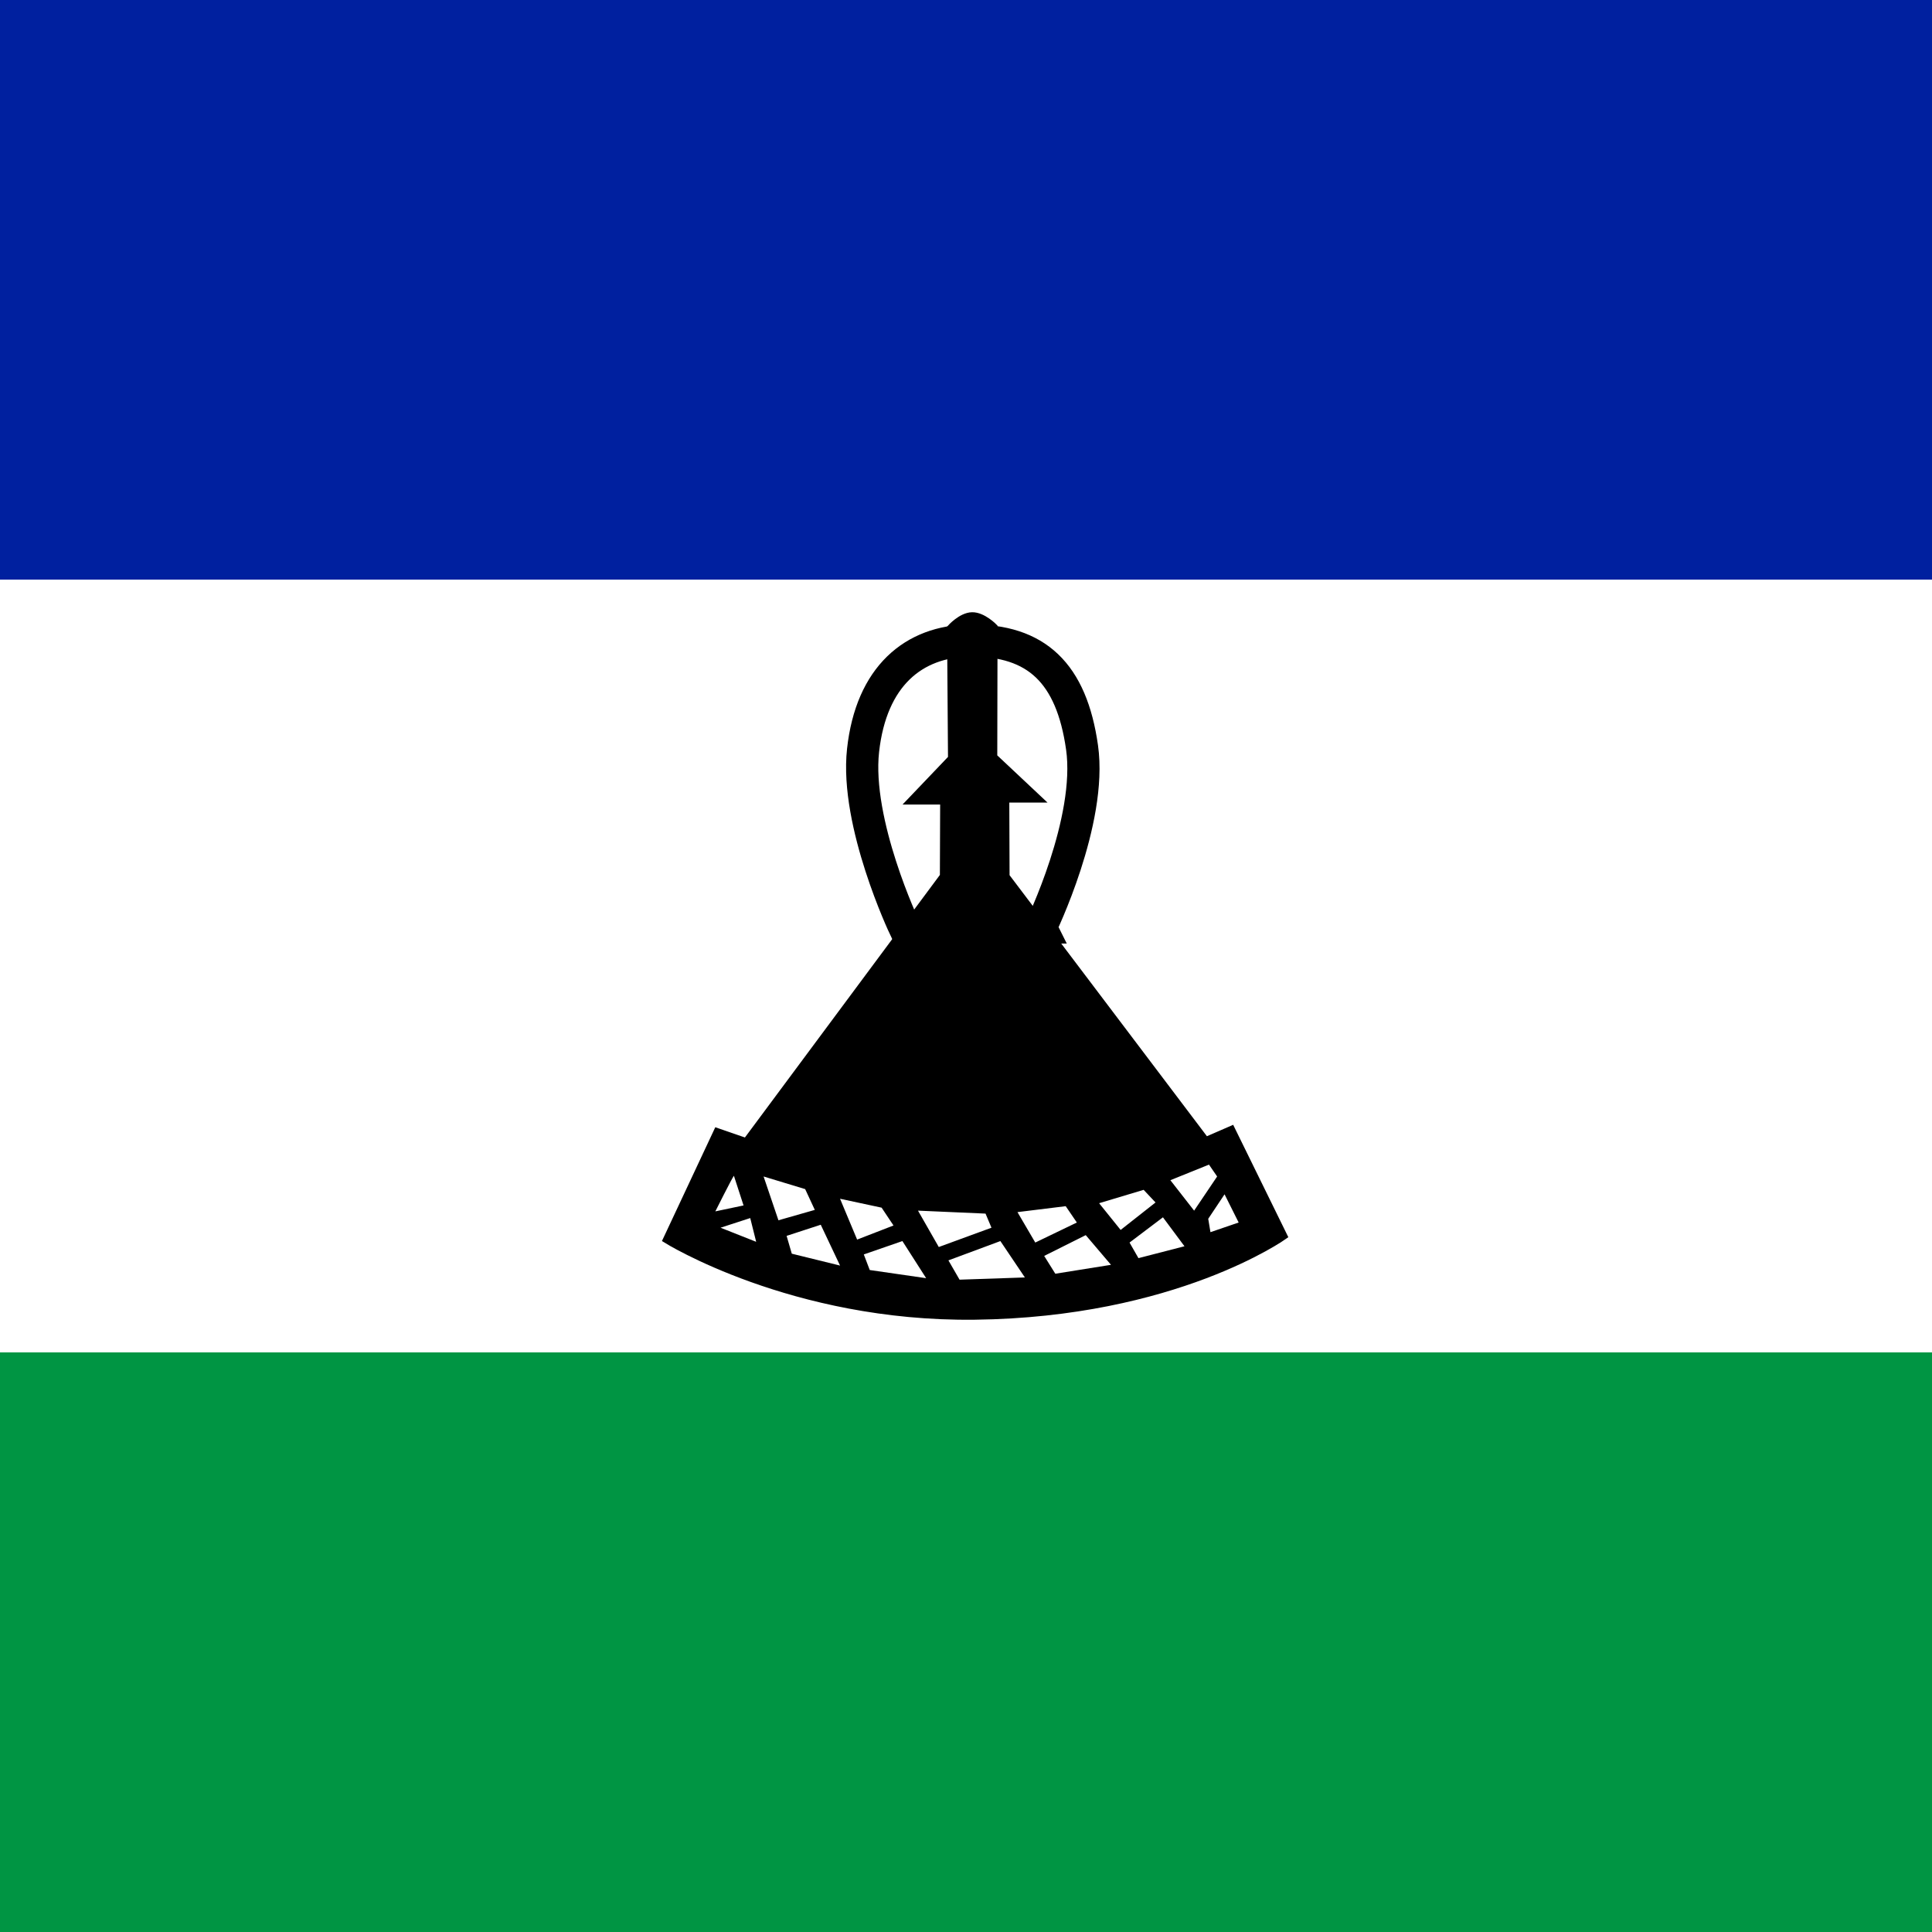
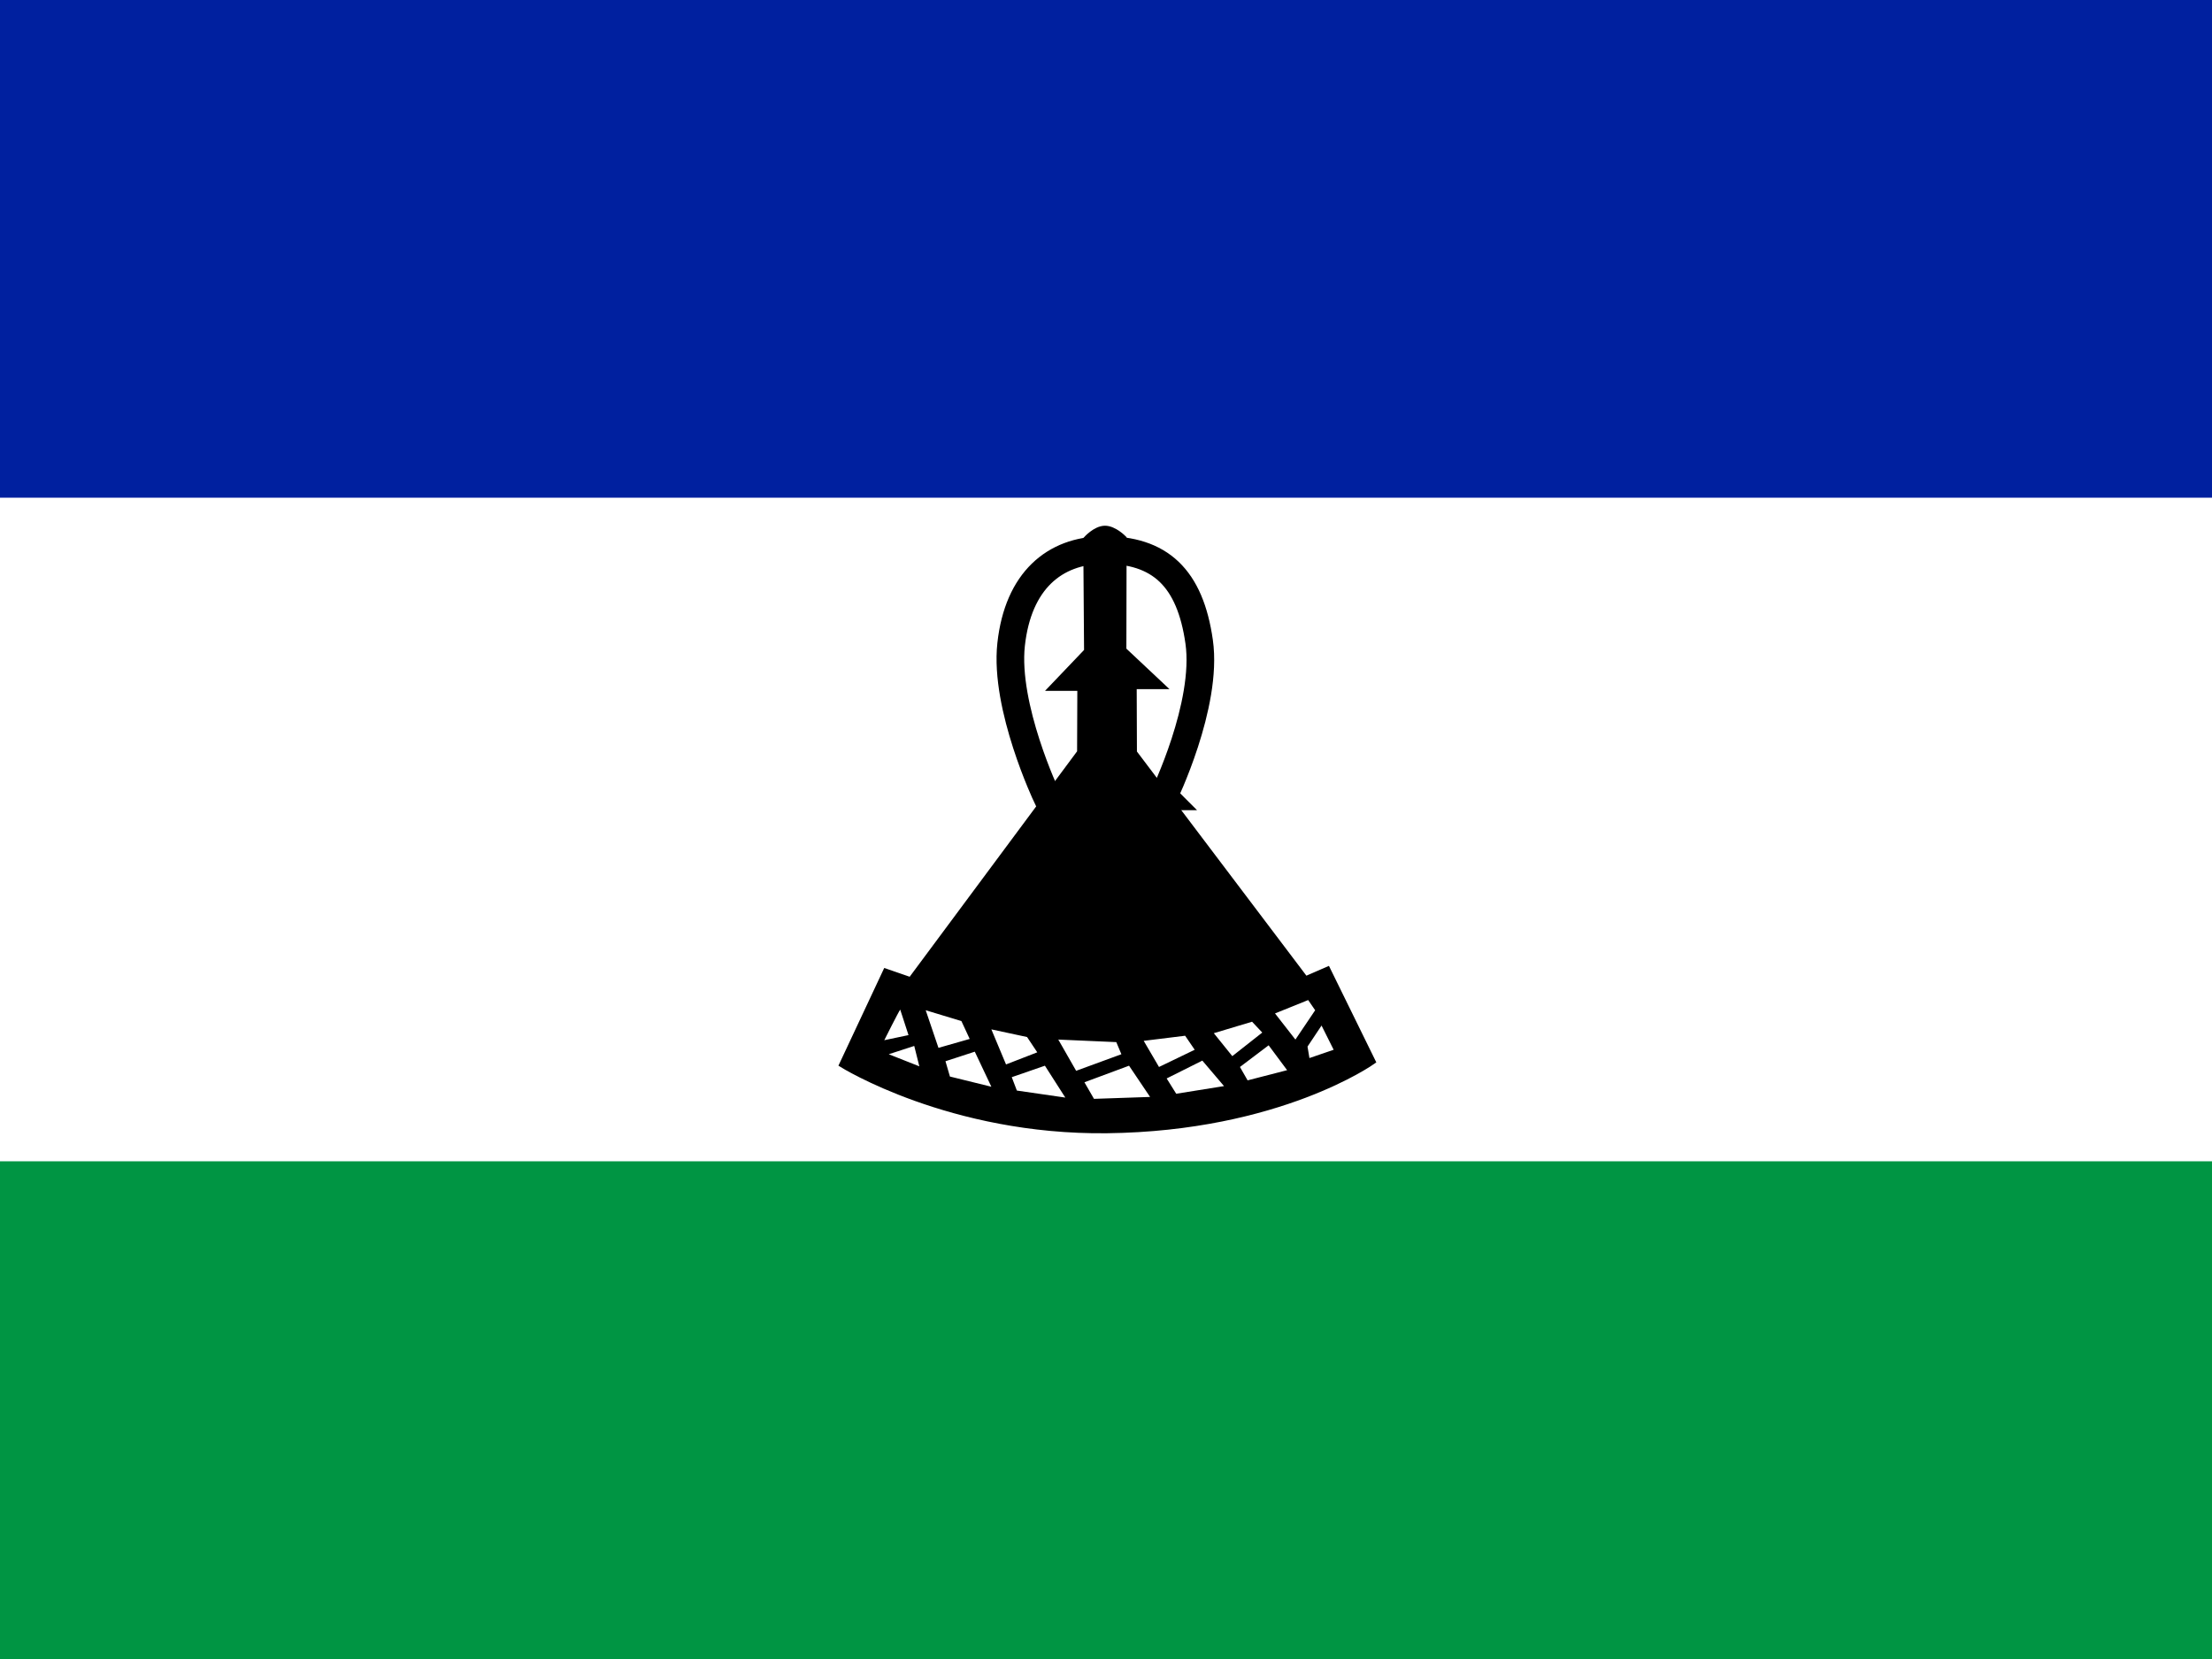
- <svg xmlns="http://www.w3.org/2000/svg" height="512" width="512" viewBox="0 0 512 512">
-   <path d="M0 0h512v512H0z" fill="#fff" />
-   <path d="M0 358.4h512V512H0z" fill="#009543" />
-   <path d="M0 0h512v153.6H0z" fill="#00209f" />
-   <path d="M257.597 163.104c-2.918.064-5.765 3.294-5.765 3.294l.253 34.533-10.903 11.421h8.824l-.074 19.8-52.208 70.303-7.718-2.667-13.49 28.776s33.364 20.891 81.793 20.321c53.15-.631 82.029-21.285 82.029-21.285l-13.94-28.406-6.827 2.97-52.877-69.94-.074-20.39h8.824l-12.01-11.282.072-34.405s-2.99-3.106-5.909-3.043z" stroke="#000" stroke-width="1.708" />
-   <path d="M275.8 245.777h-36.1s-13.105-27.609-10.98-46.91c2.163-19.653 13.394-28.95 28.328-29.115 17.655-.196 26.909 8.653 29.704 28.329 2.77 19.497-10.953 47.694-10.953 47.694z" fill="none" stroke="#000" stroke-width="8.534" />
-   <path d="M194.491 311.586c-.59.785-4.918 9.441-4.918 9.441l7.475-1.573-2.557-7.868zm4.328 11.213l-7.867 2.557 9.441 3.737-1.574-6.294zm3.54-11.017l3.936 11.606 9.639-2.753-2.558-5.51-11.017-3.344zm6.1 15.738l1.375 4.72 12.788 3.149-5.115-10.82-9.048 2.95zm14.162-9.836l4.526 10.82 9.639-3.737-3.149-4.723-11.015-2.36zm6.296 14.754l1.573 4.13 14.95 2.164-6.294-9.835-10.23 3.541zm14.36-11.607l5.509 9.64 13.965-5.115-1.573-3.738-17.902-.785zm8.065 13.18l2.951 5.116 17.31-.59-6.491-9.64-13.77 5.115zm18.296-12.786l4.72 8.064 11.017-5.31-2.953-4.329-12.784 1.575zm18.097 6.097l-11.016 5.509 2.95 4.72 14.755-2.36-6.69-7.868zm3.541-8.459l5.704 7.083 9.247-7.279-3.149-3.345-11.802 3.541zm16.917 3.738l-8.853 6.69 2.362 4.13 12.196-3.147-5.705-7.673zm12.197-13.967l2.163 3.148-6.098 9.05-6.294-8.067 10.23-4.13zm4.13 7.869l3.738 7.475-7.475 2.559-.59-3.542 4.328-6.492z" fill="#fff" />
+ <svg xmlns="http://www.w3.org/2000/svg" height="480" width="640" viewBox="0 0 640 480">
+   <path d="M0 0h640v480H0z" fill="#fff" />
+   <path d="M0 336h640v144H0z" fill="#009543" />
+   <path d="M0 0h640v144H0z" fill="#00209f" />
+   <path d="M319.622 152.91c-2.736.06-5.404 3.088-5.404 3.088l.236 32.375-10.22 10.707h8.272l-.07 18.563-48.945 65.909-7.235-2.5-12.648 26.977s31.28 19.585 76.682 19.051c49.828-.592 76.902-19.955 76.902-19.955l-13.069-26.63-6.4 2.783-49.573-65.568-.068-19.116h8.272l-11.26-10.576.068-32.255s-2.804-2.912-5.54-2.853z" stroke="#000" stroke-width="1.601" />
+   <path d="M336.688 230.416h-33.845s-12.285-25.883-10.293-43.978c2.028-18.425 12.557-27.14 26.557-27.296 16.552-.184 25.227 8.112 27.848 26.559 2.597 18.278-10.269 44.713-10.269 44.713z" fill="none" stroke="#000" stroke-width="8" />
+   <path d="M260.46 292.112c-.553.736-4.61 8.851-4.61 8.851l7.008-1.475-2.397-7.376zm4.058 10.512l-7.376 2.397 8.852 3.504-1.476-5.901zm3.319-10.328l3.69 10.88 9.036-2.58-2.398-5.166-10.328-3.136zm5.718 14.754l1.29 4.425 11.989 2.952-4.796-10.144-8.483 2.767zm13.277-9.221l4.243 10.144 9.037-3.504-2.952-4.427-10.326-2.213zm5.902 13.832l1.476 3.872 14.016 2.029-5.901-9.221-9.59 3.32zm13.463-10.882l5.165 9.037 13.092-4.795-1.475-3.504-16.782-.736zm7.561 12.357l2.767 4.795 16.229-.553-6.087-9.037-12.909 4.795zm17.152-11.987l4.426 7.56 10.328-4.98-2.768-4.057-11.986 1.477zm16.967 5.715l-10.328 5.165 2.766 4.425 13.832-2.212-6.272-7.376zm3.32-7.93l5.347 6.64 8.669-6.824-2.952-3.136-11.064 3.32zm15.859 3.504l-8.3 6.272 2.215 3.872 11.434-2.95-5.349-7.194zm11.435-13.094l2.027 2.952-5.716 8.483-5.901-7.561 9.59-3.872zm3.872 7.378l3.504 7.008-7.008 2.398-.553-3.32 4.057-6.086z" fill="#fff" />
</svg>
